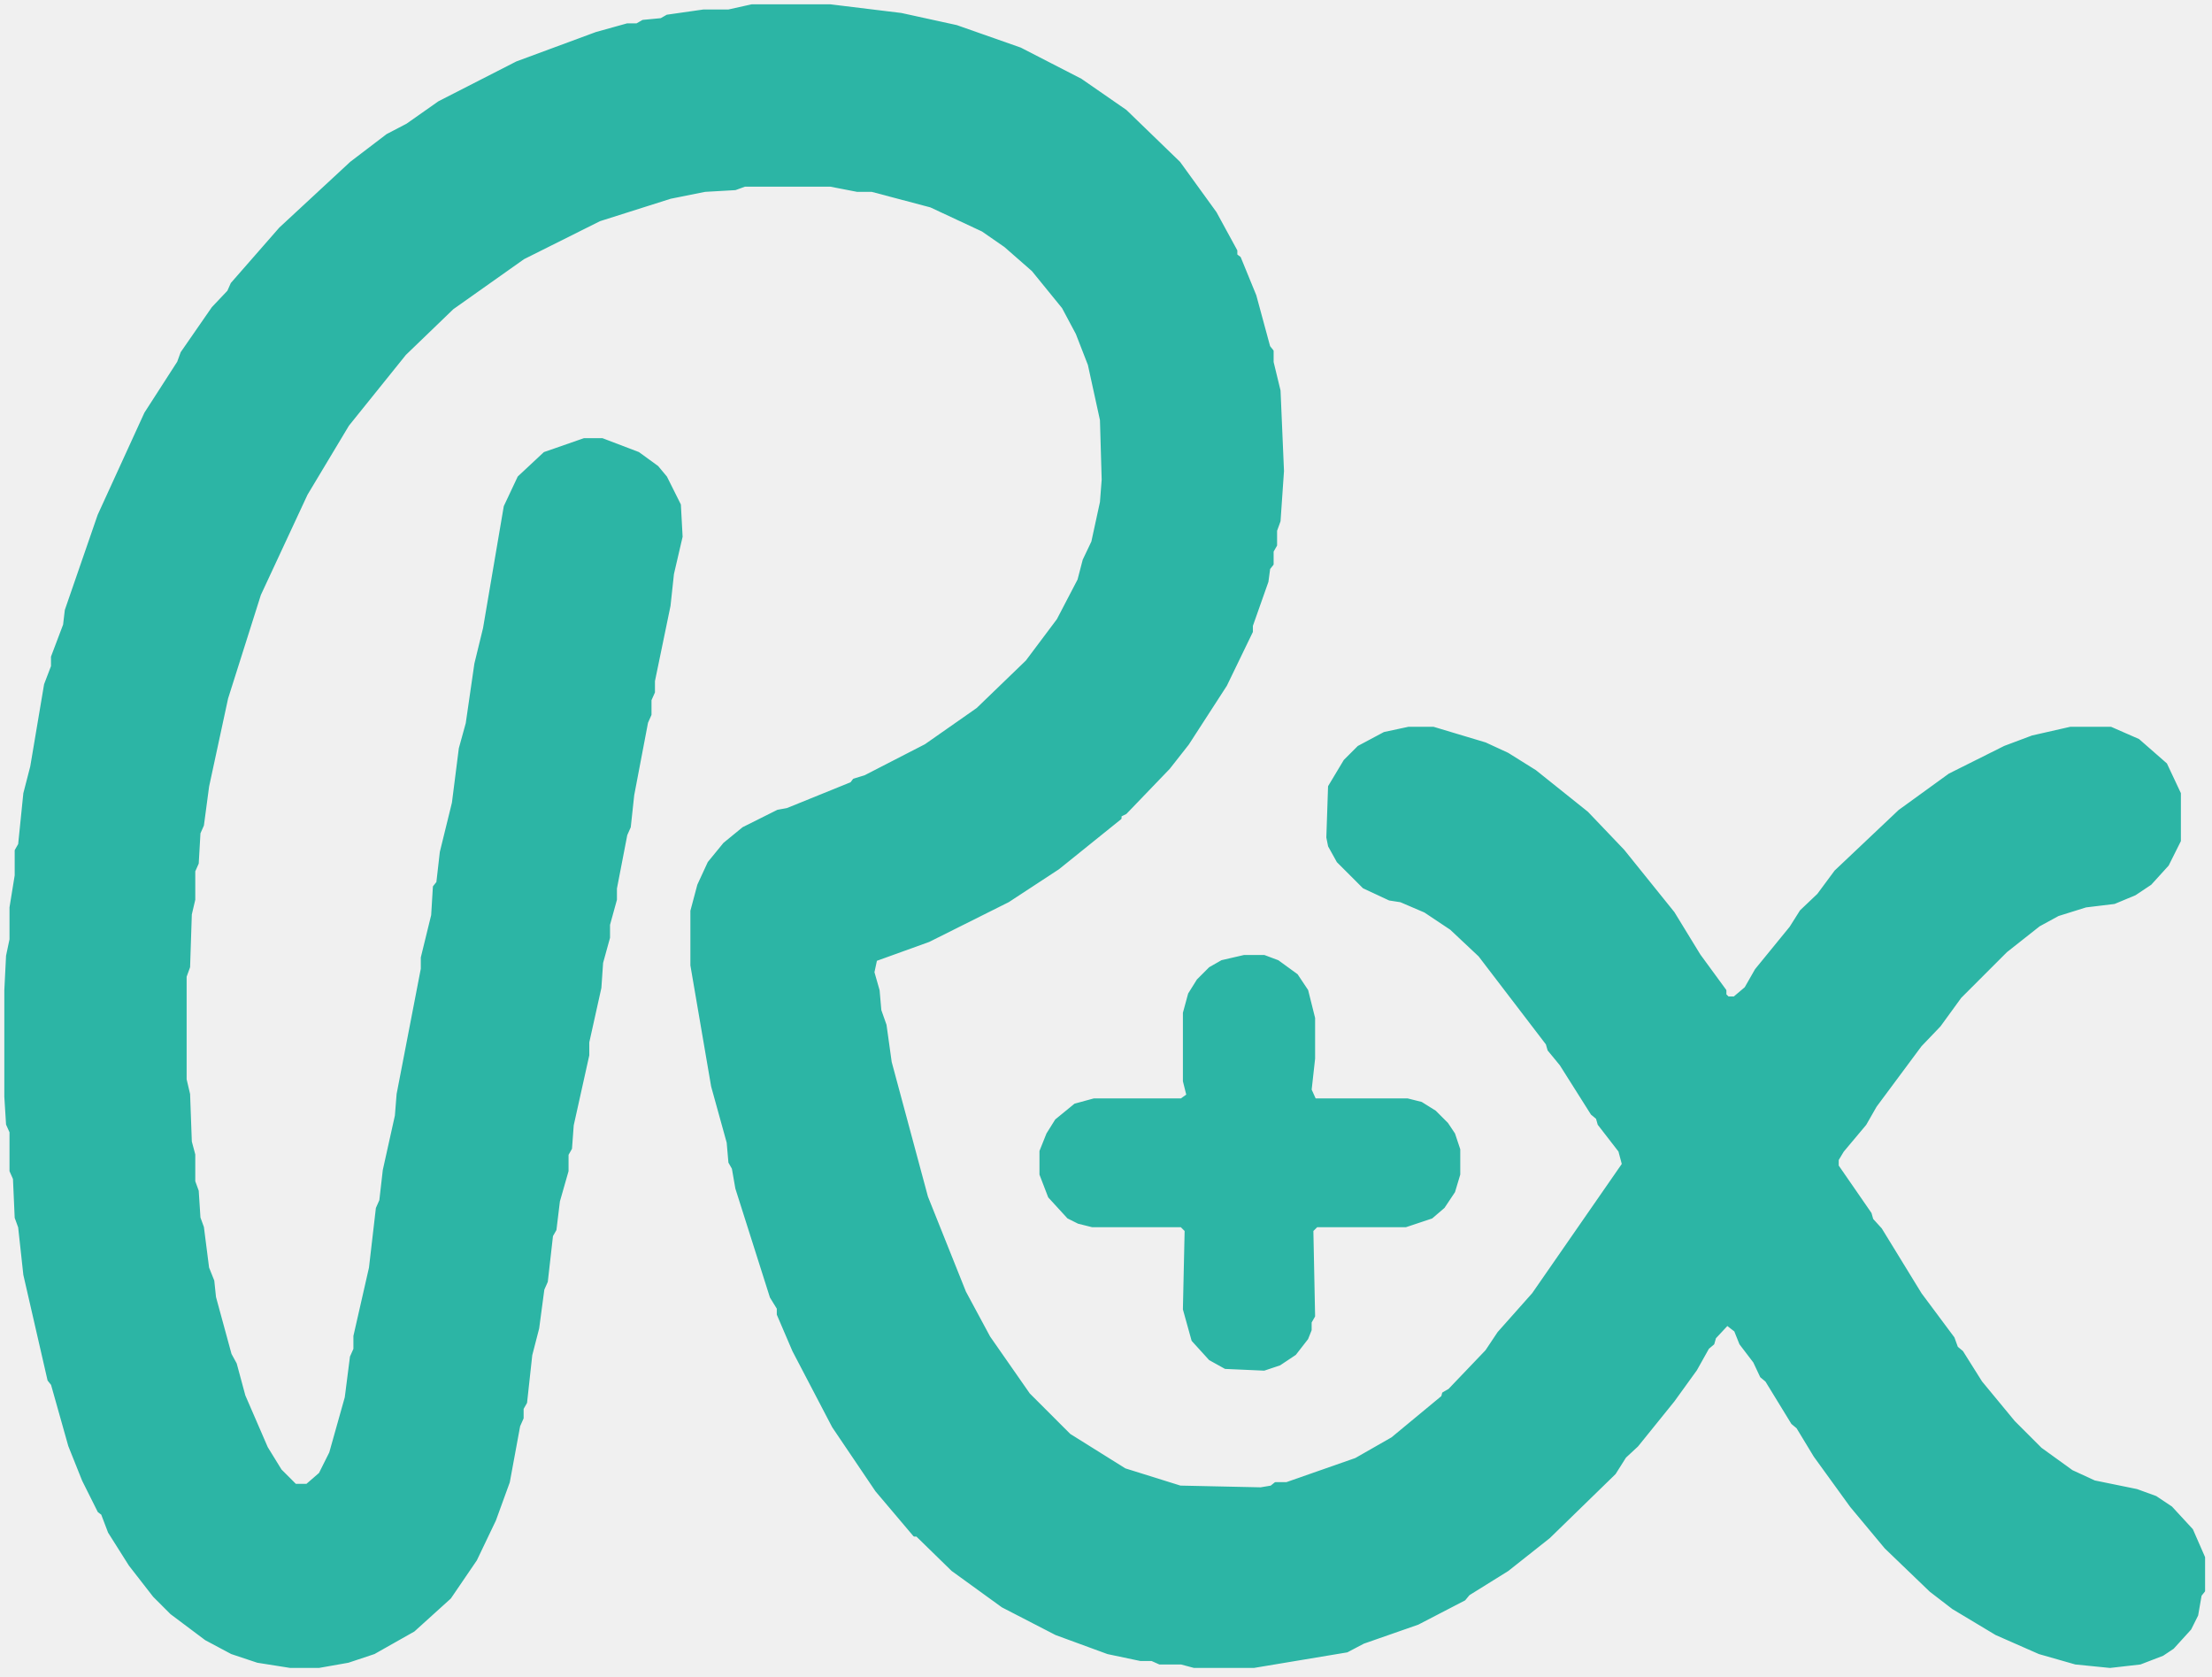
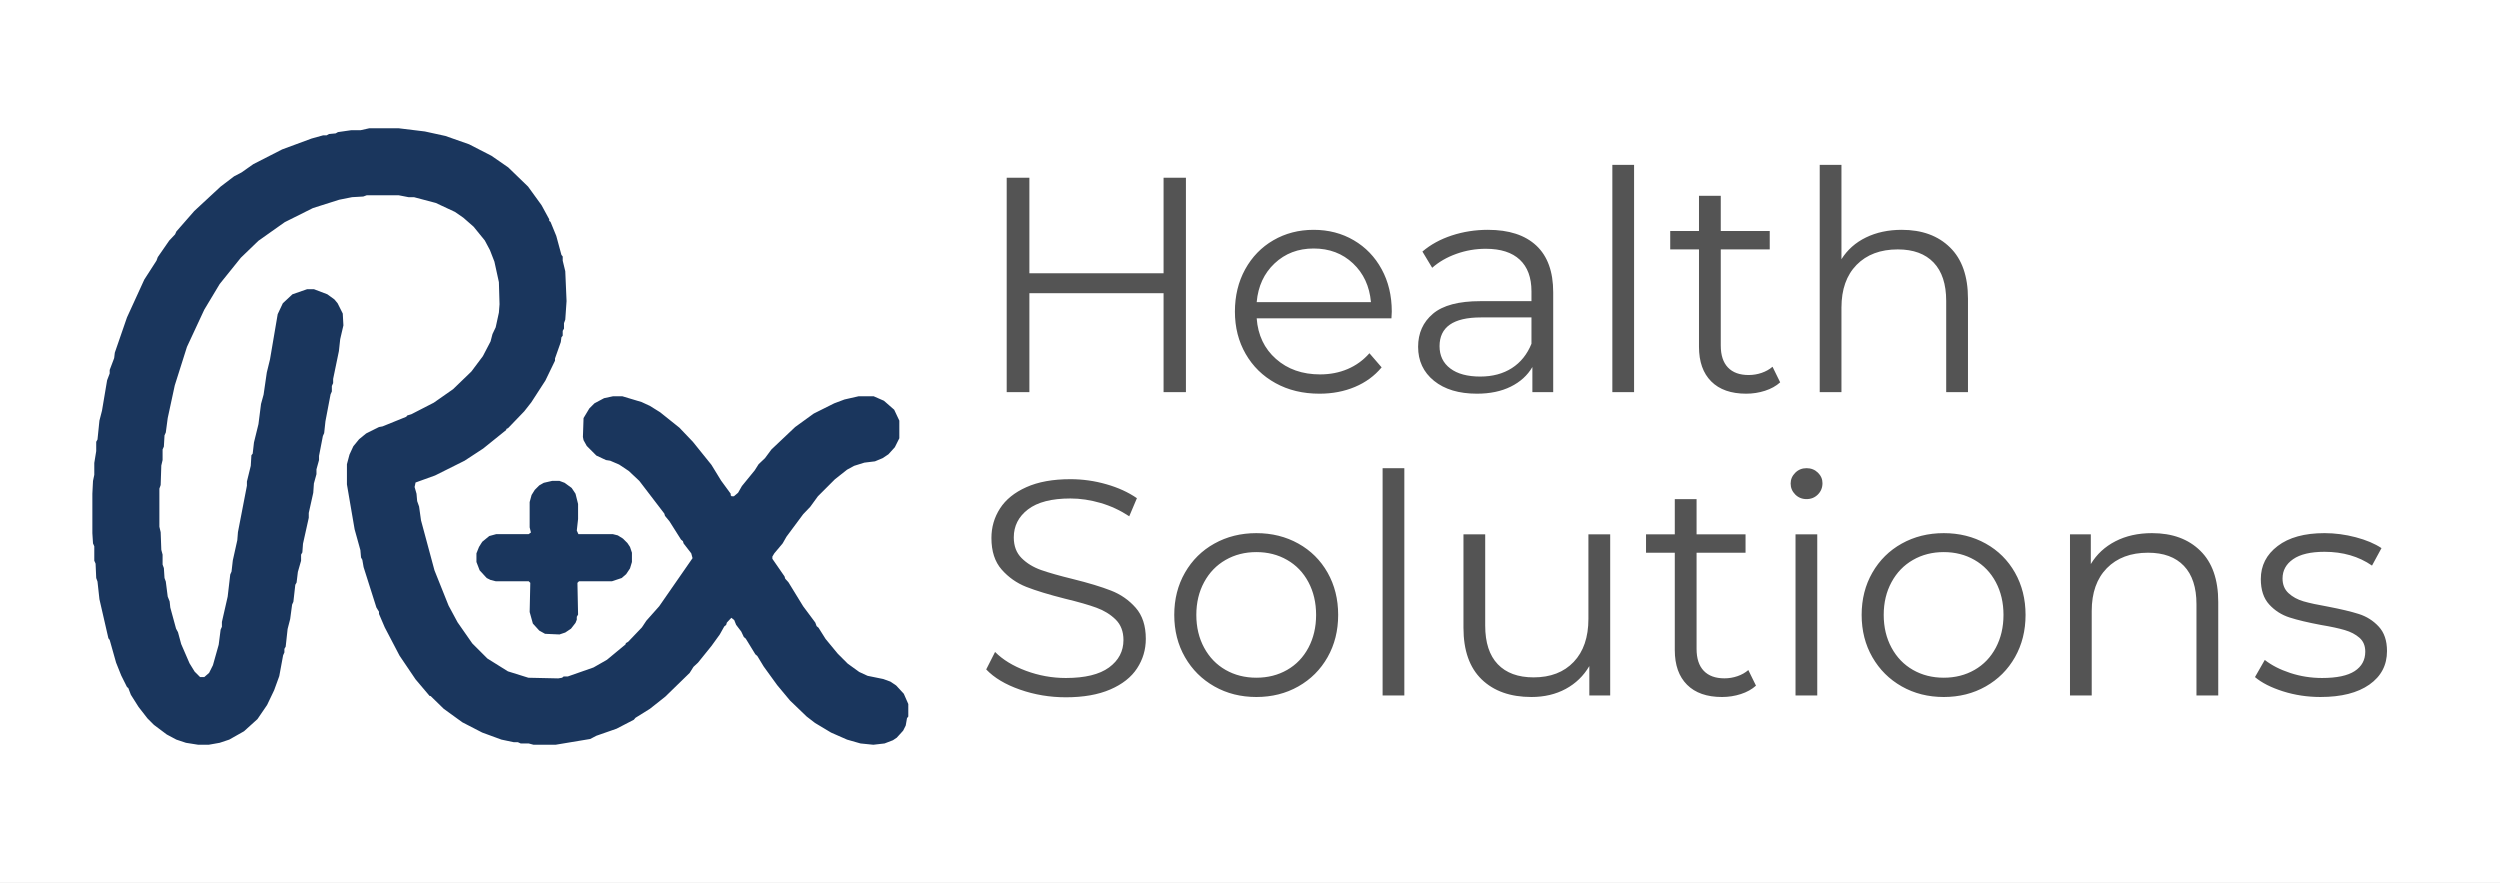
- <svg xmlns="http://www.w3.org/2000/svg" version="1.1" viewBox="705 105 2560 1940">
-   <g id="color_1" fill="#2CB5A5" stroke="#2CB5A5" stroke-width="2.0" stroke-linejoin="round" vector-effect="non-scaling-stroke">
-     <path d="M2145.00,1211.00 L2119.00,1217.00 L2105.00,1225.00 L2091.00,1239.00 L2081.00,1255.00 L2075.00,1277.00 L2075.00,1356.00 L2079.00,1372.00 L2072.00,1377.00 L1971.00,1377.00 L1949.00,1383.00 L1927.00,1401.00 L1917.00,1417.00 L1909.00,1437.00 L1909.00,1464.00 L1919.00,1490.00 L1941.00,1514.00 L1953.00,1520.00 L1969.00,1524.00 L2072.00,1524.00 L2077.00,1529.00 L2075.00,1620.00 L2085.00,1656.00 L2105.00,1678.00 L2123.00,1688.00 L2168.00,1690.00 L2186.00,1684.00 L2204.00,1672.00 L2218.00,1654.00 L2222.00,1644.00 L2222.00,1635.00 L2226.00,1628.00 L2224.00,1529.00 L2229.00,1524.00 L2332.00,1524.00 L2362.00,1514.00 L2376.00,1502.00 L2388.00,1484.00 L2394.00,1464.00 L2394.00,1435.00 L2388.00,1417.00 L2380.00,1405.00 L2366.00,1391.00 L2350.00,1381.00 L2334.00,1377.00 L2227.00,1377.00 L2222.00,1366.00 L2226.00,1330.00 L2226.00,1283.00 L2218.00,1251.00 L2206.00,1233.00 L2184.00,1217.00 L2168.00,1211.00 L2145.00,1211.00 Z M915.00,513.00 L911.00,524.00 L873.00,583.00 L819.00,701.00 L781.00,811.00 L779.00,828.00 L765.00,865.00 L765.00,876.00 L757.00,897.00 L741.00,992.00 L733.00,1023.00 L727.00,1082.00 L723.00,1089.00 L723.00,1118.00 L717.00,1155.00 L717.00,1192.00 L713.00,1211.00 L711.00,1251.00 L711.00,1374.00 L713.00,1406.00 L717.00,1415.00 L717.00,1460.00 L721.00,1469.00 L723.00,1514.00 L727.00,1525.00 L733.00,1580.00 L761.00,1702.00 L765.00,1707.00 L785.00,1778.00 L801.00,1818.00 L819.00,1854.00 L823.00,1857.00 L831.00,1878.00 L855.00,1916.00 L883.00,1952.00 L903.00,1972.00 L943.00,2002.00 L973.00,2018.00 L1003.00,2028.00 L1041.00,2034.00 L1074.00,2034.00 L1108.00,2028.00 L1138.00,2018.00 L1184.00,1992.00 L1226.00,1954.00 L1256.00,1910.00 L1278.00,1864.00 L1294.00,1820.00 L1306.00,1755.00 L1310.00,1746.00 L1310.00,1735.00 L1314.00,1728.00 L1320.00,1673.00 L1328.00,1642.00 L1334.00,1597.00 L1338.00,1588.00 L1344.00,1535.00 L1348.00,1528.00 L1352.00,1495.00 L1362.00,1460.00 L1362.00,1441.00 L1366.00,1434.00 L1368.00,1407.00 L1386.00,1326.00 L1386.00,1311.00 L1400.00,1248.00 L1402.00,1219.00 L1410.00,1190.00 L1410.00,1175.00 L1418.00,1146.00 L1418.00,1133.00 L1430.00,1071.00 L1434.00,1062.00 L1438.00,1025.00 L1454.00,941.00 L1458.00,932.00 L1458.00,915.00 L1462.00,906.00 L1462.00,893.00 L1480.00,806.00 L1484.00,769.00 L1494.00,726.00 L1492.00,689.00 L1476.00,657.00 L1466.00,645.00 L1444.00,629.00 L1402.00,613.00 L1381.00,613.00 L1335.00,629.00 L1305.00,657.00 L1289.00,691.00 L1265.00,832.00 L1255.00,873.00 L1245.00,942.00 L1237.00,971.00 L1229.00,1034.00 L1215.00,1091.00 L1211.00,1126.00 L1207.00,1131.00 L1205.00,1164.00 L1193.00,1213.00 L1193.00,1226.00 L1165.00,1371.00 L1163.00,1396.00 L1149.00,1459.00 L1145.00,1494.00 L1141.00,1503.00 L1133.00,1572.00 L1115.00,1651.00 L1115.00,1666.00 L1111.00,1675.00 L1105.00,1722.00 L1087.00,1786.00 L1075.00,1810.00 L1060.00,1823.00 L1047.00,1823.00 L1030.00,1806.00 L1014.00,1780.00 L988.00,1720.00 L978.00,1683.00 L972.00,1672.00 L954.00,1606.00 L952.00,1587.00 L946.00,1572.00 L940.00,1525.00 L936.00,1514.00 L934.00,1483.00 L930.00,1472.00 L930.00,1441.00 L926.00,1426.00 L924.00,1371.00 L920.00,1354.00 L920.00,1235.00 L924.00,1224.00 L926.00,1163.00 L930.00,1146.00 L930.00,1113.00 L934.00,1104.00 L936.00,1069.00 L940.00,1060.00 L946.00,1015.00 L968.00,913.00 L1006.00,793.00 L1060.00,677.00 L1108.00,597.00 L1174.00,515.00 L1229.00,462.00 L1311.00,404.00 L1399.00,360.00 L1481.00,334.00 L1521.00,326.00 L1556.00,324.00 L1567.00,320.00 L1666.00,320.00 L1697.00,326.00 L1714.00,326.00 L1782.00,344.00 L1842.00,372.00 L1868.00,390.00 L1900.00,418.00 L1935.00,461.00 L1951.00,491.00 L1965.00,527.00 L1979.00,591.00 L1981.00,660.00 L1979.00,686.00 L1969.00,732.00 L1959.00,753.00 L1953.00,776.00 L1929.00,822.00 L1893.00,870.00 L1836.00,925.00 L1776.00,967.00 L1706.00,1003.00 L1693.00,1007.00 L1690.00,1011.00 L1616.00,1041.00 L1605.00,1043.00 L1565.00,1063.00 L1543.00,1081.00 L1525.00,1103.00 L1513.00,1129.00 L1505.00,1159.00 L1505.00,1222.00 L1529.00,1362.00 L1547.00,1427.00 L1549.00,1450.00 L1553.00,1457.00 L1557.00,1480.00 L1597.00,1606.00 L1605.00,1619.00 L1605.00,1626.00 L1623.00,1668.00 L1669.00,1756.00 L1719.00,1830.00 L1763.00,1882.00 L1766.00,1882.00 L1807.00,1922.00 L1865.00,1964.00 L1927.00,1996.00 L1987.00,2018.00 L2025.00,2026.00 L2038.00,2026.00 L2047.00,2030.00 L2072.00,2030.00 L2087.00,2034.00 L2156.00,2034.00 L2264.00,2016.00 L2283.00,2006.00 L2346.00,1984.00 L2400.00,1956.00 L2405.00,1950.00 L2450.00,1922.00 L2498.00,1884.00 L2574.00,1810.00 L2586.00,1791.00 L2600.00,1778.00 L2642.00,1726.00 L2668.00,1690.00 L2682.00,1665.00 L2688.00,1660.00 L2690.00,1653.00 L2704.00,1638.00 L2713.00,1645.00 L2719.00,1660.00 L2735.00,1681.00 L2743.00,1698.00 L2749.00,1703.00 L2779.00,1752.00 L2785.00,1757.00 L2805.00,1790.00 L2847.00,1848.00 L2887.00,1896.00 L2939.00,1946.00 L2965.00,1966.00 L3015.00,1996.00 L3065.00,2018.00 L3107.00,2030.00 L3147.00,2034.00 L3182.00,2030.00 L3208.00,2020.00 L3220.00,2012.00 L3240.00,1990.00 L3248.00,1974.00 L3252.00,1951.00 L3256.00,1946.00 L3256.00,1907.00 L3242.00,1875.00 L3218.00,1849.00 L3200.00,1837.00 L3178.00,1829.00 L3129.00,1819.00 L3103.00,1807.00 L3067.00,1781.00 L3036.00,1750.00 L2998.00,1704.00 L2976.00,1669.00 L2970.00,1664.00 L2966.00,1653.00 L2928.00,1602.00 L2882.00,1527.00 L2872.00,1516.00 L2870.00,1509.00 L2832.00,1454.00 L2832.00,1447.00 L2838.00,1437.00 L2864.00,1406.00 L2876.00,1385.00 L2928.00,1315.00 L2950.00,1292.00 L2974.00,1259.00 L3027.00,1206.00 L3065.00,1176.00 L3087.00,1164.00 L3119.00,1154.00 L3152.00,1150.00 L3176.00,1140.00 L3194.00,1128.00 L3214.00,1106.00 L3228.00,1078.00 L3228.00,1023.00 L3212.00,989.00 L3180.00,961.00 L3148.00,947.00 L3101.00,947.00 L3057.00,957.00 L3025.00,969.00 L2961.00,1001.00 L2903.00,1043.00 L2829.00,1113.00 L2809.00,1140.00 L2789.00,1159.00 L2777.00,1178.00 L2737.00,1227.00 L2725.00,1248.00 L2712.00,1259.00 L2705.00,1259.00 L2702.00,1256.00 L2702.00,1251.00 L2672.00,1210.00 L2642.00,1161.00 L2584.00,1089.00 L2542.00,1045.00 L2482.00,997.00 L2450.00,977.00 L2424.00,965.00 L2364.00,947.00 L2335.00,947.00 L2307.00,953.00 L2277.00,969.00 L2261.00,985.00 L2243.00,1015.00 L2241.00,1074.00 L2243.00,1084.00 L2253.00,1102.00 L2283.00,1132.00 L2313.00,1146.00 L2326.00,1148.00 L2354.00,1160.00 L2384.00,1180.00 L2417.00,1211.00 L2495.00,1313.00 L2497.00,1320.00 L2511.00,1337.00 L2547.00,1394.00 L2553.00,1399.00 L2555.00,1406.00 L2579.00,1437.00 L2583.00,1452.00 L2479.00,1602.00 L2439.00,1647.00 L2425.00,1668.00 L2382.00,1713.00 L2375.00,1717.00 L2374.00,1721.00 L2316.00,1769.00 L2274.00,1793.00 L2194.00,1821.00 L2181.00,1821.00 L2176.00,1825.00 L2164.00,1827.00 L2071.00,1825.00 L2007.00,1805.00 L1943.00,1765.00 L1896.00,1718.00 L1850.00,1652.00 L1822.00,1600.00 L1778.00,1490.00 L1736.00,1334.00 L1730.00,1291.00 L1724.00,1274.00 L1722.00,1251.00 L1716.00,1230.00 L1719.00,1216.00 L1780.00,1194.00 L1872.00,1148.00 L1930.00,1110.00 L2002.00,1052.00 L2002.00,1049.00 L2008.00,1046.00 L2058.00,994.00 L2080.00,966.00 L2124.00,898.00 L2154.00,836.00 L2154.00,829.00 L2172.00,778.00 L2174.00,763.00 L2178.00,758.00 L2178.00,743.00 L2182.00,736.00 L2182.00,719.00 L2186.00,708.00 L2190.00,650.00 L2186.00,557.00 L2178.00,524.00 L2178.00,511.00 L2174.00,506.00 L2158.00,447.00 L2140.00,403.00 L2136.00,400.00 L2136.00,395.00 L2112.00,351.00 L2070.00,293.00 L2008.00,233.00 L1956.00,197.00 L1886.00,161.00 L1812.00,135.00 L1748.00,121.00 L1666.00,111.00 L1575.00,111.00 L1548.00,117.00 L1519.00,117.00 L1477.00,123.00 L1470.00,127.00 L1449.00,129.00 L1442.00,133.00 L1431.00,133.00 L1395.00,143.00 L1303.00,177.00 L1213.00,223.00 L1176.00,249.00 L1153.00,261.00 L1111.00,293.00 L1029.00,369.00 L973.00,433.00 L969.00,442.00 L951.00,461.00 L915.00,513.00 Z" />
-   </g>
+ <svg xmlns="http://www.w3.org/2000/svg" viewBox="0 0 816 288">
+   <path fill="#fff" d="M0 0h816v288H0Z" />
+   <path fill="#1a365d" d="m180.204 156.963-2.721.628-1.465.837-1.465 1.465-1.046 1.674-.628 2.302v8.267l.419 1.674-.732.523h-10.569l-2.302.628-2.302 1.884-1.046 1.674-.837 2.093v2.825l1.046 2.721 2.302 2.511 1.256.628 1.674.419h10.778l.523.523-.209 9.522 1.046 3.767 2.093 2.302 1.884 1.046 4.709.209 1.884-.628 1.884-1.256 1.465-1.884.419-1.046v-.942l.419-.732-.209-10.359.523-.523h10.778l3.139-1.046 1.465-1.256 1.256-1.884.628-2.093v-3.035l-.628-1.884-.837-1.256-1.465-1.465-1.674-1.046-1.674-.419h-11.197l-.523-1.151.419-3.767v-4.918l-.837-3.348-1.256-1.884-2.302-1.674-1.674-.628zM51.496 83.924l-.419 1.151-3.976 6.174-5.651 12.348-3.976 11.51-.209 1.779-1.465 3.872v1.151l-.837 2.197-1.674 9.941-.837 3.244-.628 6.174-.419.732v3.035l-.628 3.872v3.872l-.419 1.988-.209 4.186v12.871l.209 3.348.419.942v4.709l.419.942.209 4.709.419 1.151.628 5.755 2.93 12.766.419.523 2.093 7.429 1.674 4.186 1.884 3.767.419.314.837 2.197 2.511 3.976 2.93 3.767 2.093 2.093 4.186 3.139 3.139 1.674 3.139 1.046 3.976.628h3.453l3.558-.628 3.139-1.046 4.813-2.721 4.395-3.976 3.139-4.604 2.302-4.813 1.674-4.604 1.256-6.802.419-.942v-1.151l.419-.732.628-5.755.837-3.244.628-4.709.419-.942.628-5.546.419-.732.419-3.453 1.046-3.662v-1.988l.419-.732.209-2.825 1.884-8.476v-1.57l1.465-6.592.209-3.035.837-3.035v-1.57l.837-3.035v-1.36l1.256-6.488.419-.942.419-3.872 1.674-8.79.419-.942v-1.779l.419-.942v-1.36l1.884-9.104.419-3.872 1.046-4.5-.209-3.872-1.674-3.348-1.046-1.256-2.302-1.674-4.395-1.674h-2.197l-4.813 1.674-3.139 2.93-1.674 3.558-2.511 14.754-1.046 4.29-1.046 7.22-.837 3.035-.837 6.592-1.465 5.965-.419 3.662-.419.523-.209 3.453-1.256 5.127v1.36l-2.93 15.173-.209 2.616-1.465 6.592-.419 3.662-.419.942-.837 7.22-1.884 8.267v1.57l-.419.942-.628 4.918-1.884 6.697-1.256 2.511-1.57 1.36h-1.36l-1.779-1.779-1.674-2.721-2.721-6.278-1.046-3.872-.628-1.151-1.884-6.906-.209-1.988-.628-1.57-.628-4.918-.419-1.151-.209-3.244-.419-1.151v-3.244l-.419-1.57-.209-5.755-.419-1.779V159.474l.419-1.151.209-6.383.419-1.779v-3.453l.419-.942.209-3.662.419-.942.628-4.709 2.302-10.673 3.976-12.557 5.651-12.138 5.023-8.371 6.906-8.581 5.755-5.546 8.581-6.069 9.208-4.604 8.581-2.721 4.186-.837 3.662-.209 1.151-.419h10.359l3.244.628h1.779l7.116 1.884 6.278 2.93 2.721 1.884 3.348 2.93 3.662 4.5 1.674 3.139 1.465 3.767 1.465 6.697.209 7.22-.209 2.721-1.046 4.813-1.046 2.197-.628 2.407-2.511 4.813-3.767 5.023-5.965 5.755-6.278 4.395-7.325 3.767-1.36.419-.314.419-7.743 3.139-1.151.209-4.186 2.093-2.302 1.884-1.884 2.302-1.256 2.721-.837 3.139v6.592l2.511 14.65 1.884 6.802.209 2.407.419.732.419 2.407 4.186 13.185.837 1.36v.732l1.884 4.395 4.813 9.208 5.232 7.743 4.604 5.441h.314l4.29 4.186 6.069 4.395 6.488 3.348 6.278 2.302 3.976.837h1.36l.942.419h2.616l1.57.419h7.22l11.301-1.884 1.988-1.046 6.592-2.302 5.651-2.93.523-.628 4.709-2.93 5.023-3.976 7.953-7.743 1.256-1.988 1.465-1.36 4.395-5.441 2.721-3.767 1.465-2.616.628-.523.209-.732 1.465-1.57.942.732.628 1.57 1.674 2.197.837 1.779.628.523 3.139 5.127.628.523 2.093 3.453 4.395 6.069 4.186 5.023 5.441 5.232 2.721 2.093 5.232 3.139 5.232 2.302 4.395 1.256 4.186.419 3.662-.419 2.721-1.046 1.256-.837 2.093-2.302.837-1.674.419-2.407.419-.523v-4.081l-1.465-3.348-2.511-2.721-1.884-1.256-2.302-.837-5.127-1.046-2.721-1.256-3.767-2.721-3.244-3.244-3.976-4.813-2.302-3.662-.628-.523-.419-1.151-3.976-5.337-4.813-7.848-1.046-1.151-.209-.732-3.976-5.755v-.732l.628-1.046 2.721-3.244 1.256-2.197 5.441-7.325 2.302-2.407 2.511-3.453 5.546-5.546 3.976-3.139 2.302-1.256 3.348-1.046 3.453-.419 2.511-1.046 1.884-1.256 2.093-2.302 1.465-2.93v-5.755l-1.674-3.558-3.348-2.93-3.348-1.465h-4.918l-4.604 1.046-3.348 1.256-6.697 3.348-6.069 4.395-7.743 7.325-2.093 2.825-2.093 1.988-1.256 1.988-4.186 5.127-1.256 2.197-1.36 1.151h-.732l-.314-.314v-.523l-3.139-4.29-3.139-5.127-6.069-7.534-4.395-4.604-6.278-5.023-3.348-2.093-2.721-1.256-6.278-1.884h-3.035l-2.93.628-3.139 1.674-1.674 1.674-1.884 3.139-.209 6.174.209 1.046 1.046 1.884 3.139 3.139 3.139 1.465 1.36.209 2.93 1.256 3.139 2.093 3.453 3.244 8.162 10.673.209.732 1.465 1.779 3.767 5.965.628.523.209.732 2.511 3.244.419 1.57-10.883 15.696-4.186 4.709-1.465 2.197-4.5 4.709-.732.419-.105.419-6.069 5.023-4.395 2.511-8.371 2.93h-1.36l-.523.419-1.256.209-9.732-.209-6.697-2.093-6.697-4.186-4.918-4.918-4.813-6.906-2.93-5.441-4.604-11.51-4.395-16.324-.628-4.5-.628-1.779-.209-2.407-.628-2.197.314-1.465 6.383-2.302 9.627-4.813 6.069-3.976 7.534-6.069v-.314l.628-.314 5.232-5.441 2.302-2.93 4.604-7.116 3.139-6.488v-.732l1.884-5.337.209-1.57.419-.523v-1.57l.419-.732v-1.779l.419-1.151.419-6.069-.419-9.732-.837-3.453v-1.36l-.419-.523-1.674-6.174-1.884-4.604-.419-.314v-.523l-2.511-4.604-4.395-6.069-6.488-6.278-5.441-3.767-7.325-3.767-7.743-2.721-6.697-1.465-8.581-1.046H120.559l-2.825.628h-3.035l-4.395.628-.732.419-2.197.209-.732.419h-1.151l-3.767 1.046-9.627 3.558-9.418 4.813-3.872 2.721-2.407 1.256-4.395 3.348-8.581 7.953-5.86 6.697-.419.942-1.884 1.988z" />
+   <path fill="#545454" d="M387.086 58.016v69.984h-7.297V95.703h-43.797v32.297h-7.406V58.016h7.406v31.188h43.797V58.016zm67.082 45.891h-43.984c.395 5.469 2.492 9.887 6.297 13.25 3.801 3.367 8.598 5.047 14.391 5.047 3.27 0 6.27-.582 9-1.75 2.738-1.164 5.109-2.883 7.109-5.156l3.984 4.609c-2.324 2.793-5.234 4.922-8.734 6.391-3.5 1.469-7.355 2.203-11.562 2.203-5.398 0-10.18-1.148-14.344-3.453-4.168-2.301-7.418-5.484-9.75-9.547-2.336-4.062-3.5-8.66-3.5-13.797 0-5.133 1.113-9.734 3.344-13.797 2.238-4.062 5.305-7.223 9.203-9.484 3.906-2.27 8.289-3.406 13.156-3.406 4.863 0 9.227 1.137 13.094 3.406 3.863 2.262 6.895 5.406 9.094 9.438 2.207 4.031 3.312 8.648 3.312 13.844zm-25.391-22.797c-5.062 0-9.312 1.621-12.75 4.859-3.438 3.23-5.387 7.445-5.844 12.641h37.297c-.469-5.195-2.422-9.41-5.859-12.641-3.43-3.238-7.711-4.859-12.844-4.859m56.891-6.094c6.863 0 12.129 1.719 15.797 5.156 3.664 3.43 5.5 8.508 5.5 15.234v32.594h-6.797v-8.203c-1.605 2.742-3.961 4.875-7.062 6.406-3.094 1.531-6.773 2.297-11.031 2.297-5.875 0-10.547-1.398-14.016-4.203-3.461-2.801-5.188-6.5-5.188-11.094 0-4.469 1.613-8.066 4.844-10.797 3.238-2.738 8.391-4.109 15.453-4.109h16.703v-3.188c0-4.531-1.273-7.977-3.812-10.344-2.531-2.375-6.23-3.562-11.094-3.562-3.336 0-6.539.555-9.609 1.656-3.062 1.094-5.695 2.609-7.891 4.547l-3.188-5.297c2.656-2.27 5.848-4.02 9.578-5.25 3.738-1.227 7.676-1.844 11.812-1.844m-2.5 47.891c4 0 7.43-.914 10.297-2.75 2.863-1.832 5-4.484 6.406-7.953v-8.594h-16.5c-9 0-13.5 3.133-13.5 9.391 0 3.074 1.164 5.496 3.5 7.266 2.332 1.762 5.598 2.641 9.797 2.641m43.102-69.094h7.094v74.188h-7.094zm54.781 70.984c-1.336 1.199-2.984 2.117-4.953 2.75-1.961.633-4.008.953-6.141.953-4.938 0-8.742-1.332-11.406-4-2.668-2.664-4-6.43-4-11.297V81.406h-9.391v-6h9.391V63.906h7.109v11.5h15.984v6h-15.984v31.391c0 3.137.781 5.523 2.344 7.156 1.562 1.637 3.812 2.453 6.75 2.453 1.469 0 2.883-.234 4.25-.703 1.363-.469 2.547-1.133 3.547-2zm39.688-49.781c6.602 0 11.852 1.918 15.75 5.75 3.906 3.824 5.859 9.402 5.859 16.734v30.5h-7.109V98.203c0-5.469-1.367-9.633-4.094-12.5-2.73-2.863-6.633-4.297-11.703-4.297-5.668 0-10.152 1.684-13.453 5.047-3.293 3.367-4.938 8.016-4.938 13.953v27.594h-7.094V53.813h7.094v30.797c1.926-3.07 4.586-5.438 7.984-7.094 3.406-1.664 7.305-2.5 11.703-2.5m0 0" aria-label="Health" />
+   <path fill="#545454" d="M347.883 227.594c-5.199 0-10.184-.832-14.953-2.5-4.762-1.664-8.438-3.863-11.031-6.594l2.891-5.703c2.531 2.543 5.895 4.594 10.094 6.156 4.207 1.562 8.539 2.344 13 2.344 6.27 0 10.973-1.145 14.109-3.438 3.133-2.301 4.703-5.285 4.703-8.953 0-2.801-.855-5.035-2.562-6.703-1.699-1.664-3.781-2.945-6.25-3.844-2.461-.906-5.891-1.891-10.297-2.953-5.262-1.332-9.461-2.613-12.594-3.844-3.137-1.238-5.82-3.125-8.047-5.656-2.23-2.531-3.344-5.961-3.344-10.297 0-3.531.93-6.742 2.797-9.641 1.863-2.906 4.727-5.223 8.594-6.953 3.863-1.738 8.66-2.609 14.391-2.609 4 0 7.914.555 11.75 1.656 3.832 1.094 7.148 2.609 9.953 4.547l-2.5 5.906c-2.93-1.938-6.059-3.391-9.391-4.359-3.336-.969-6.605-1.453-9.812-1.453-6.125 0-10.742 1.188-13.844 3.562-3.094 2.367-4.641 5.414-4.641 9.141 0 2.805.848 5.055 2.547 6.75 1.695 1.699 3.828 3 6.391 3.906 2.57.898 6.023 1.875 10.359 2.938 5.125 1.273 9.27 2.527 12.438 3.766 3.164 1.23 5.848 3.094 8.047 5.594 2.207 2.5 3.312 5.883 3.312 10.141 0 3.531-.953 6.75-2.859 9.656-1.898 2.898-4.813 5.195-8.75 6.891-3.93 1.699-8.762 2.547-14.5 2.547m62.191-.094c-5.062 0-9.633-1.148-13.703-3.453-4.062-2.301-7.262-5.484-9.594-9.547-2.336-4.062-3.5-8.66-3.5-13.797 0-5.133 1.164-9.734 3.5-13.797 2.332-4.062 5.531-7.223 9.594-9.484 4.07-2.27 8.641-3.406 13.703-3.406 5.07 0 9.641 1.137 13.703 3.406 4.062 2.262 7.242 5.422 9.547 9.484 2.301 4.062 3.453 8.664 3.453 13.797 0 5.137-1.152 9.734-3.453 13.797-2.305 4.063-5.484 7.246-9.547 9.547-4.062 2.305-8.633 3.453-13.703 3.453m0-6.297c3.738 0 7.086-.848 10.047-2.547 2.969-1.695 5.285-4.113 6.953-7.25 1.664-3.133 2.5-6.703 2.5-10.703s-.836-7.563-2.5-10.688c-1.668-3.133-3.984-5.551-6.953-7.25-2.961-1.707-6.309-2.562-10.047-2.562-3.73 0-7.078.855-10.047 2.562-2.969 1.699-5.305 4.117-7 7.25-1.699 3.125-2.547 6.688-2.547 10.688s.848 7.57 2.547 10.703c1.695 3.137 4.031 5.555 7 7.25 2.969 1.699 6.316 2.547 10.047 2.547m41.207-68.391h7.094v74.188h-7.094zm74.285 21.594v52.594h-6.812v-9.594c-1.867 3.199-4.434 5.684-7.703 7.453-3.262 1.762-6.992 2.641-11.188 2.641-6.867 0-12.281-1.914-16.25-5.75-3.961-3.832-5.938-9.445-5.938-16.844v-30.5h7.094v29.797c0 5.531 1.363 9.73 4.094 12.594 2.738 2.867 6.641 4.297 11.703 4.297 5.531 0 9.895-1.68 13.094-5.047 3.195-3.363 4.797-8.047 4.797-14.047v-27.594zm47.586 49.391c-1.336 1.199-2.984 2.117-4.953 2.75-1.961.633-4.008.953-6.141.953-4.938 0-8.742-1.332-11.406-4-2.668-2.664-4-6.43-4-11.297v-31.797h-9.391v-6h9.391v-11.5h7.109v11.5h15.984v6h-15.984v31.391c0 3.137.781 5.523 2.344 7.156 1.562 1.637 3.812 2.453 6.75 2.453 1.469 0 2.883-.234 4.25-.703 1.363-.469 2.547-1.133 3.547-2zm12.906-49.391h7.094v52.594h-7.094zm3.594-11.5c-1.461 0-2.688-.5-3.688-1.5s-1.5-2.195-1.5-3.594c0-1.332.5-2.5 1.5-3.5s2.227-1.5 3.688-1.5c1.469 0 2.703.484 3.703 1.453s1.5 2.117 1.5 3.438q0 2.203-1.5 3.703c-1 1-2.234 1.5-3.703 1.5m44.785 64.594c-5.062 0-9.633-1.148-13.703-3.453-4.062-2.301-7.262-5.484-9.594-9.547-2.336-4.062-3.5-8.66-3.5-13.797 0-5.133 1.164-9.734 3.5-13.797 2.332-4.062 5.531-7.223 9.594-9.484 4.07-2.27 8.641-3.406 13.703-3.406 5.07 0 9.641 1.137 13.703 3.406 4.062 2.262 7.242 5.422 9.547 9.484 2.301 4.062 3.453 8.664 3.453 13.797 0 5.137-1.152 9.734-3.453 13.797-2.305 4.063-5.484 7.246-9.547 9.547-4.062 2.305-8.633 3.453-13.703 3.453m0-6.297c3.738 0 7.086-.848 10.047-2.547 2.969-1.695 5.285-4.113 6.953-7.25 1.664-3.133 2.5-6.703 2.5-10.703s-.836-7.563-2.5-10.688c-1.668-3.133-3.984-5.551-6.953-7.25-2.961-1.707-6.309-2.562-10.047-2.562-3.73 0-7.078.855-10.047 2.562-2.969 1.699-5.305 4.117-7 7.25-1.699 3.125-2.547 6.688-2.547 10.688s.848 7.57 2.547 10.703c1.695 3.137 4.031 5.555 7 7.25 2.969 1.699 6.316 2.547 10.047 2.547m67.988-47.188c6.602 0 11.852 1.918 15.75 5.75 3.906 3.824 5.859 9.402 5.859 16.734v30.5h-7.109V197.203c0-5.469-1.367-9.633-4.094-12.5-2.73-2.863-6.633-4.297-11.703-4.297-5.668 0-10.152 1.684-13.453 5.047-3.293 3.367-4.938 8.016-4.938 13.953v27.594h-7.094V174.406h6.797v9.703c1.926-3.195 4.602-5.676 8.031-7.438 3.438-1.77 7.422-2.656 11.953-2.656m55.004 53.484c-4.273 0-8.355-.613-12.25-1.844-3.898-1.238-6.949-2.789-9.156-4.656l3.203-5.594c2.195 1.73 4.961 3.148 8.297 4.25 3.332 1.094 6.801 1.641 10.406 1.641 4.789 0 8.336-.75 10.641-2.25 2.301-1.5 3.453-3.613 3.453-6.344 0-1.938-.637-3.453-1.906-4.547-1.262-1.102-2.859-1.938-4.797-2.5-1.93-.57-4.492-1.125-7.688-1.656-4.273-.801-7.711-1.617-10.312-2.453-2.594-.832-4.809-2.242-6.641-4.234-1.836-2-2.75-4.77-2.75-8.313 0-4.395 1.832-7.988 5.5-10.781 3.664-2.801 8.766-4.203 15.297-4.203 3.395 0 6.789.449 10.188 1.344 3.406.898 6.207 2.078 8.406 3.547l-3.094 5.703c-4.336-3-9.5-4.5-15.5-4.5-4.531 0-7.949.805-10.25 2.406-2.305 1.594-3.453 3.695-3.453 6.297 0 2 .648 3.602 1.953 4.797 1.301 1.199 2.914 2.086 4.844 2.656 1.938.562 4.602 1.141 8 1.734 4.195.805 7.562 1.605 10.094 2.406 2.539.805 4.707 2.172 6.5 4.109 1.801 1.93 2.703 4.59 2.703 7.984 0 4.605-1.918 8.258-5.75 10.953-3.836 2.699-9.148 4.047-15.938 4.047m0 0" aria-label="Solutions" />
</svg>
